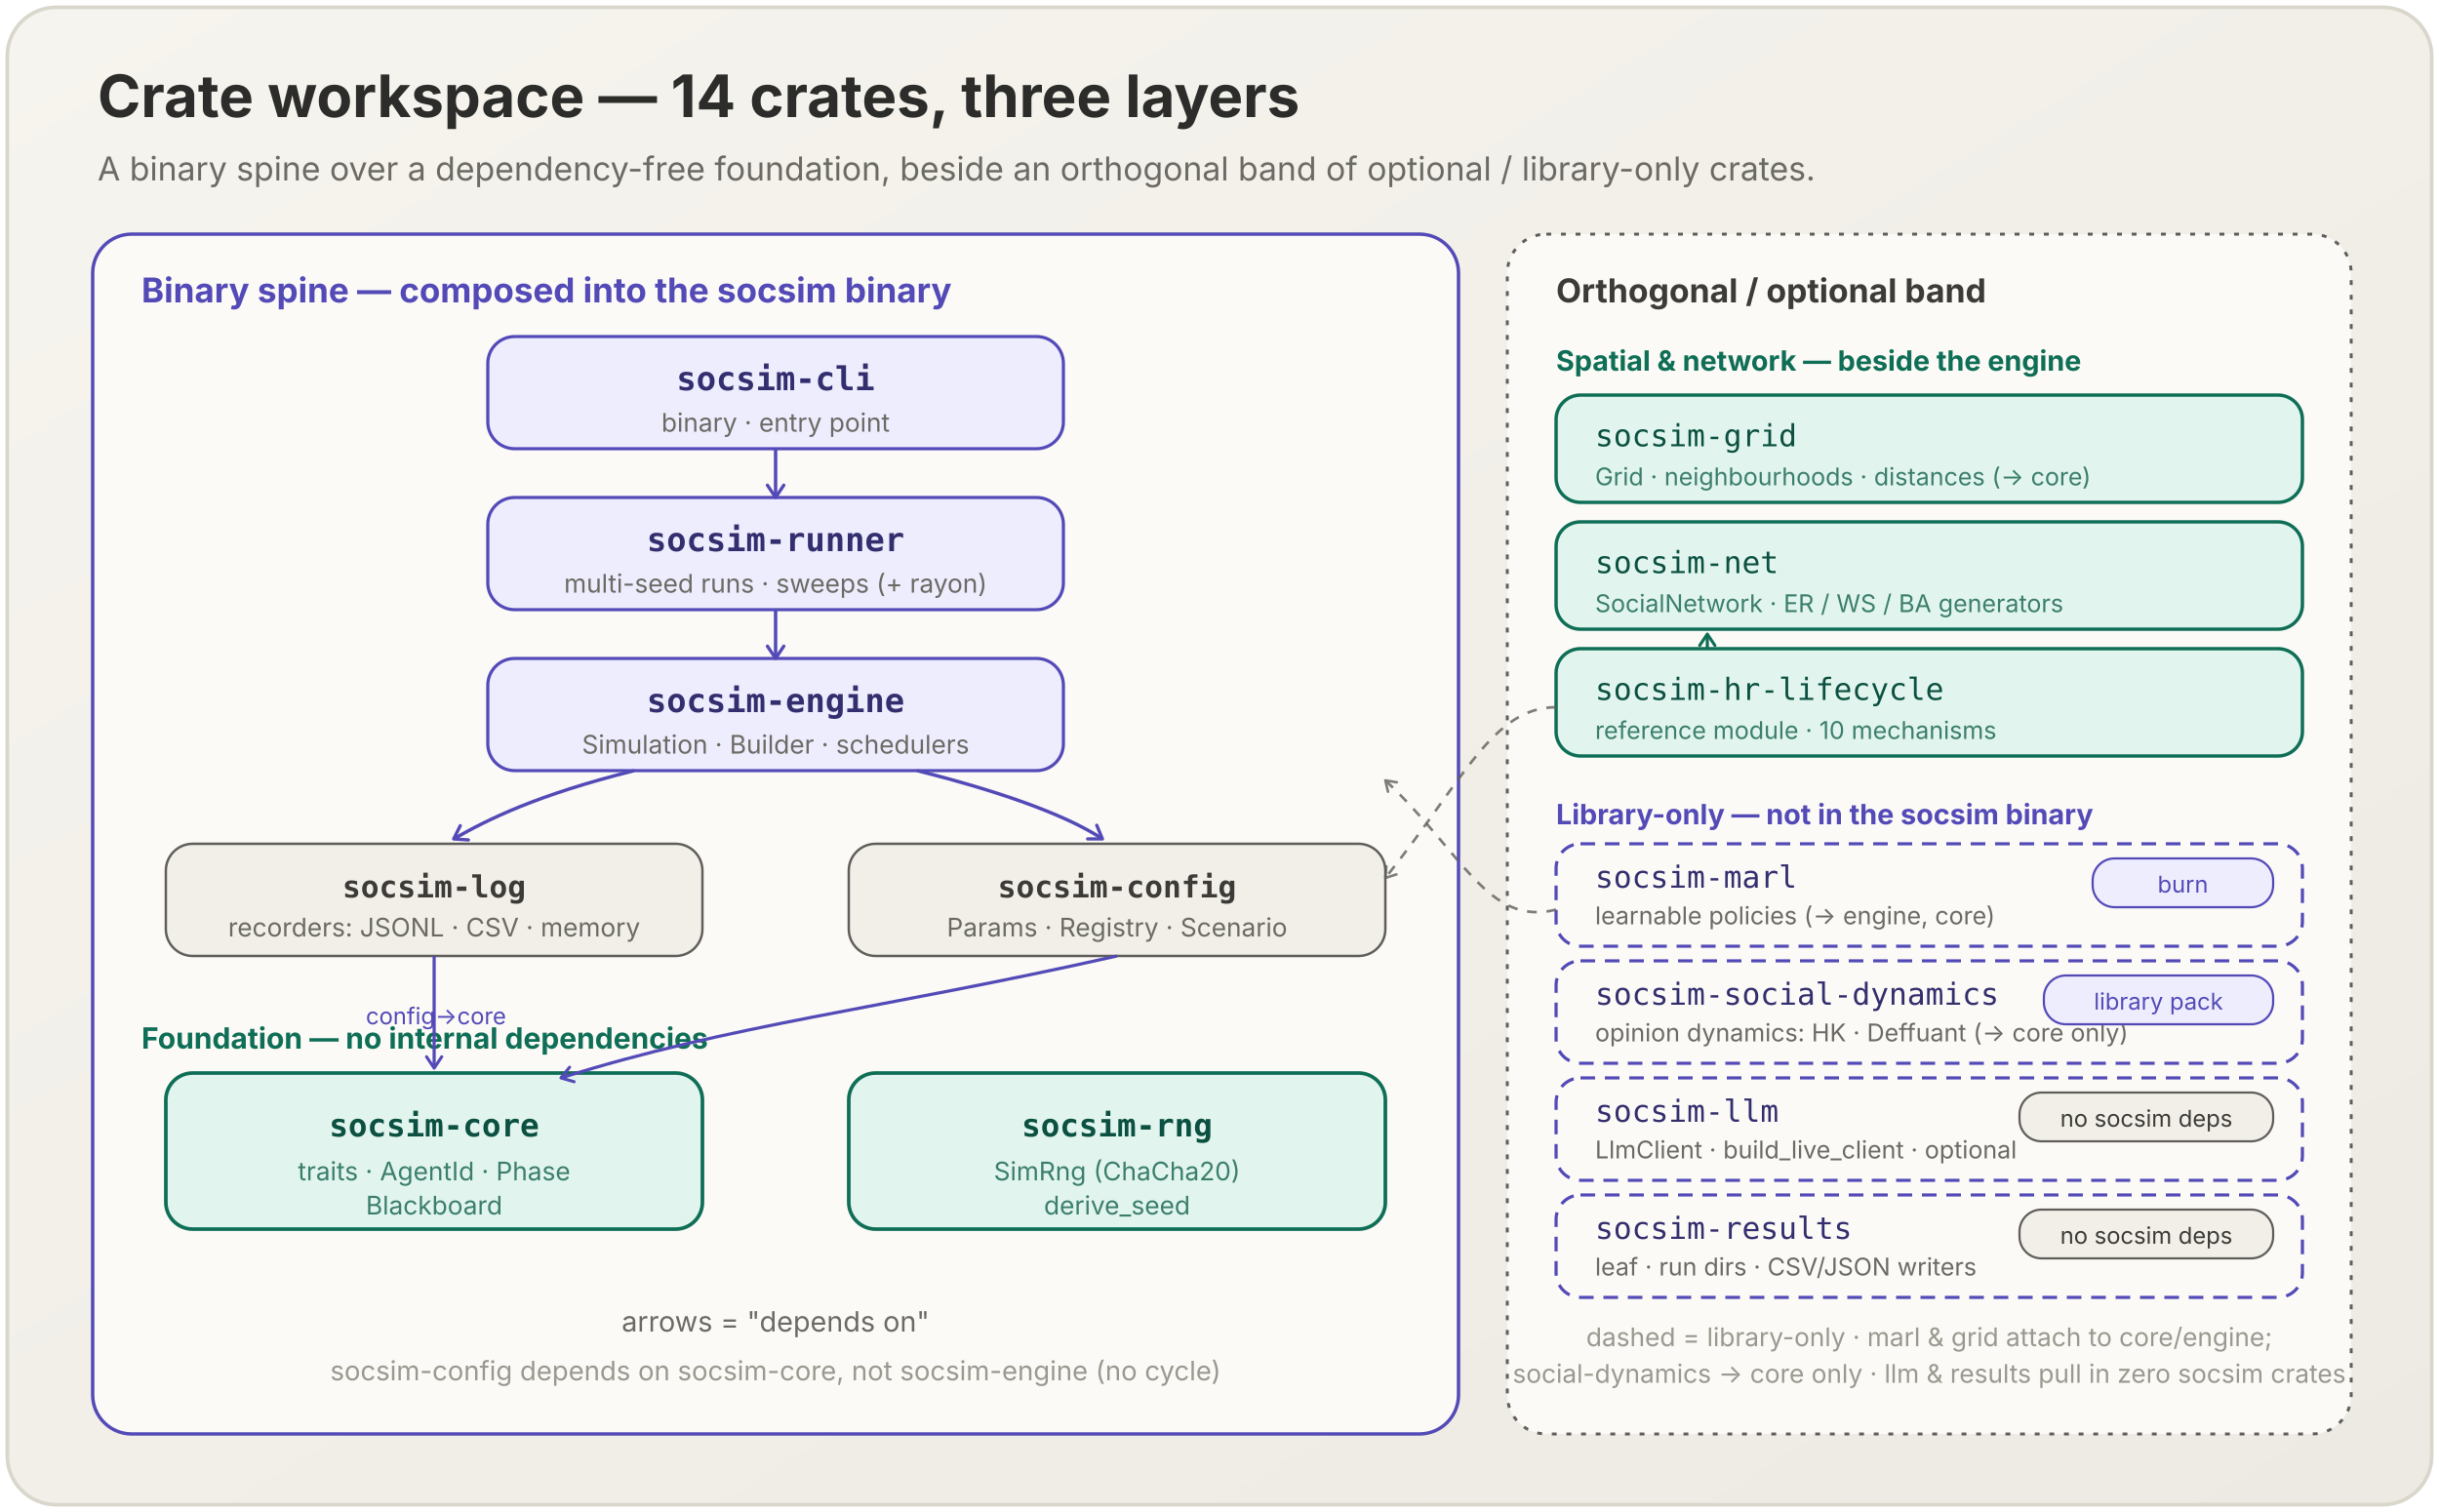
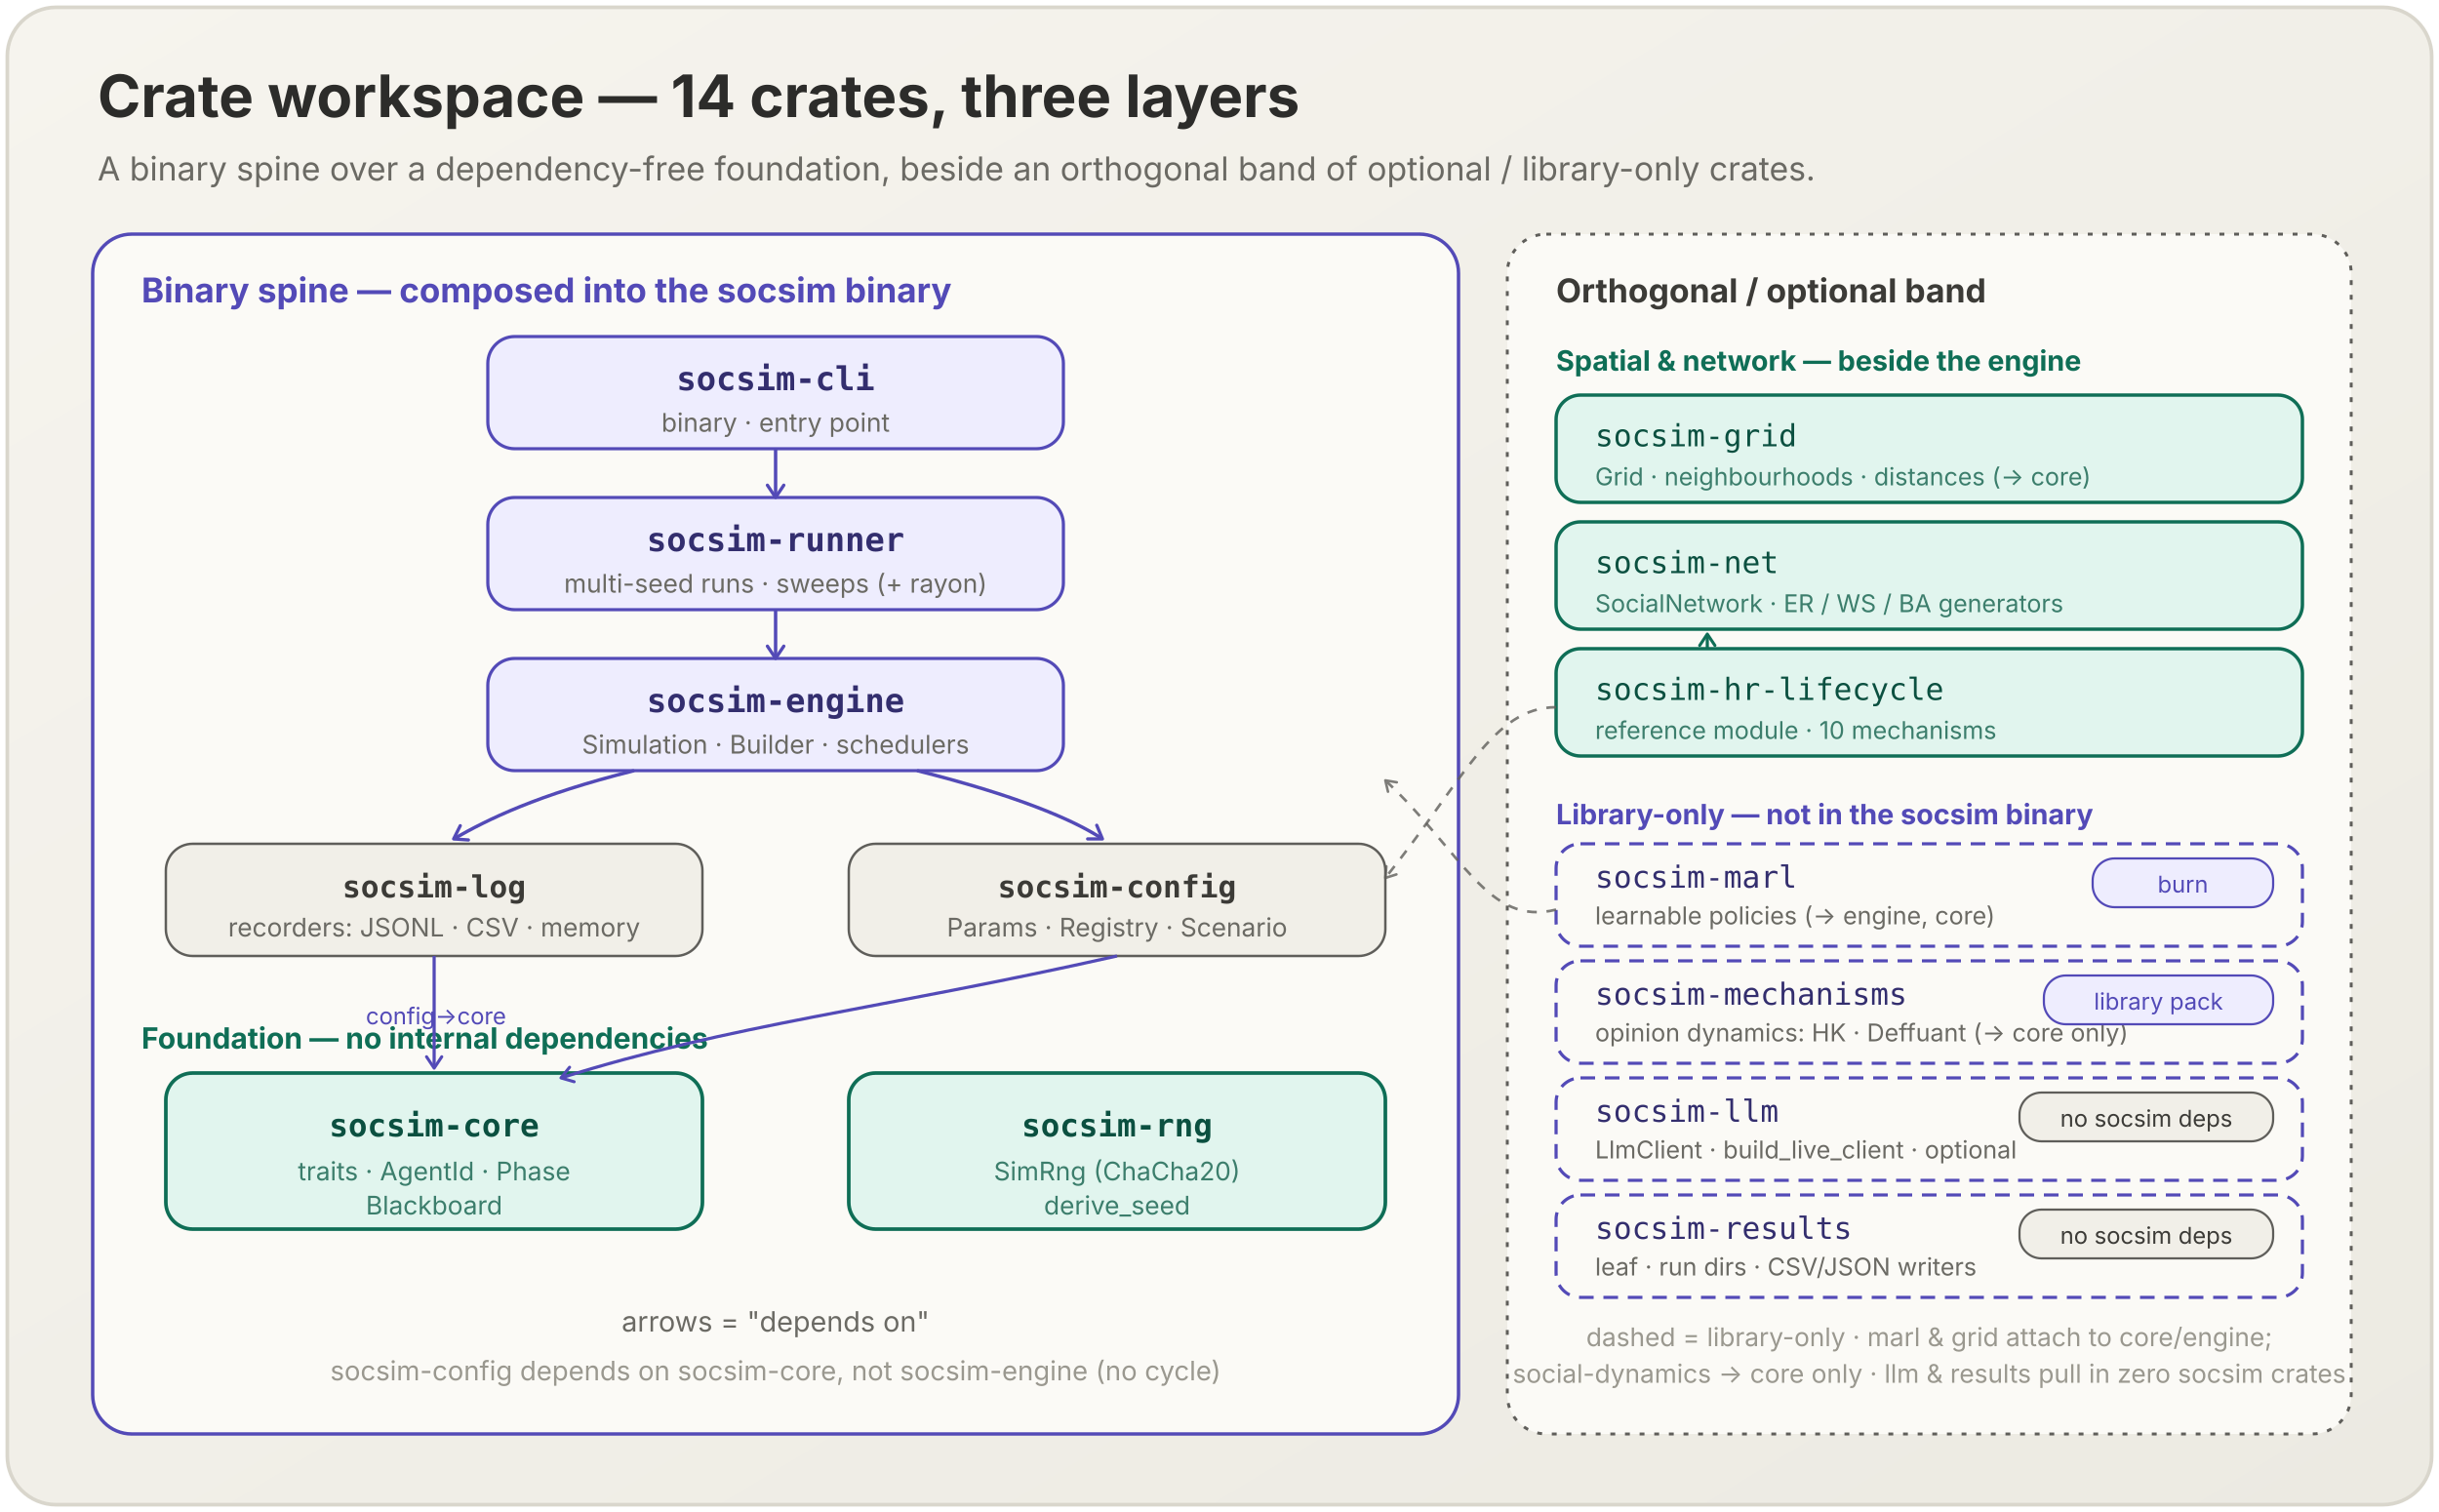
<svg xmlns="http://www.w3.org/2000/svg" width="100%" viewBox="0 0 1000 620" role="img">
  <defs>
    <linearGradient id="bg" x1="0" y1="0" x2="1" y2="1">
      <stop offset="0" stop-color="#F6F4EE" />
      <stop offset="1" stop-color="#ECEAE2" />
    </linearGradient>
    <marker id="hr" viewBox="0 0 10 10" refX="8" refY="5" markerWidth="6" markerHeight="6" orient="auto-start-reverse">
      <path d="M2 1L8 5L2 9" fill="none" stroke="#534AB7" stroke-width="1.6" stroke-linecap="round" stroke-linejoin="round" />
    </marker>
    <marker id="gr" viewBox="0 0 10 10" refX="8" refY="5" markerWidth="6" markerHeight="6" orient="auto-start-reverse">
      <path d="M2 1L8 5L2 9" fill="none" stroke="#0F6E56" stroke-width="1.6" stroke-linecap="round" stroke-linejoin="round" />
    </marker>
    <marker id="mr" viewBox="0 0 10 10" refX="8" refY="5" markerWidth="6" markerHeight="6" orient="auto-start-reverse">
      <path d="M2 1L8 5L2 9" fill="none" stroke="#5F5E5A" stroke-width="1.6" stroke-linecap="round" stroke-linejoin="round" />
    </marker>
    <style>
    .title { font-family: -apple-system, "Helvetica Neue", "Hiragino Sans", sans-serif; font-weight: 700; }
    .body  { font-family: -apple-system, "Helvetica Neue", "Hiragino Sans", sans-serif; }
    .mono  { font-family: "SFMono-Regular", Menlo, Consolas, monospace; }
  </style>
  </defs>
  <rect x="3" y="3" width="994" height="614" rx="20" fill="url(#bg)" stroke="#D9D6CC" stroke-width="1.5" />
  <text class="title" x="40" y="48" font-size="24" fill="#2C2C2A">Crate workspace — 14 crates, three layers</text>
  <text class="body" x="40" y="74" font-size="13.5" fill="#6B6A64">A binary spine over a dependency-free foundation, beside an orthogonal band of optional / library-only crates.</text>
  <rect x="38" y="96" width="560" height="492" rx="16" fill="#FBFAF6" stroke="#534AB7" stroke-width="1.4" />
  <text class="title" x="58" y="124" font-size="14" fill="#534AB7">Binary spine — composed into the socsim binary</text>
  <rect x="200" y="138" width="236" height="46" rx="11" fill="#EEEDFE" stroke="#534AB7" stroke-width="1.3" />
  <text class="mono" x="318" y="160" font-size="13.5" fill="#332E6E" text-anchor="middle" font-weight="700">socsim-cli</text>
  <text class="body" x="318" y="177" font-size="10.5" fill="#6B6A64" text-anchor="middle">binary · entry point</text>
  <rect x="200" y="204" width="236" height="46" rx="11" fill="#EEEDFE" stroke="#534AB7" stroke-width="1.3" />
  <text class="mono" x="318" y="226" font-size="13.5" fill="#332E6E" text-anchor="middle" font-weight="700">socsim-runner</text>
  <text class="body" x="318" y="243" font-size="10.5" fill="#6B6A64" text-anchor="middle">multi-seed runs · sweeps (+ rayon)</text>
  <rect x="200" y="270" width="236" height="46" rx="11" fill="#EEEDFE" stroke="#534AB7" stroke-width="1.3" />
  <text class="mono" x="318" y="292" font-size="13.5" fill="#332E6E" text-anchor="middle" font-weight="700">socsim-engine</text>
  <text class="body" x="318" y="309" font-size="10.5" fill="#6B6A64" text-anchor="middle">Simulation · Builder · schedulers</text>
  <rect x="68" y="346" width="220" height="46" rx="11" fill="#F1EFE8" stroke="#5F5E5A" stroke-width="1" />
  <text class="mono" x="178" y="368" font-size="12.5" fill="#3C3B37" text-anchor="middle" font-weight="600">socsim-log</text>
  <text class="body" x="178" y="384" font-size="10.5" fill="#6B6A64" text-anchor="middle">recorders: JSONL · CSV · memory</text>
  <rect x="348" y="346" width="220" height="46" rx="11" fill="#F1EFE8" stroke="#5F5E5A" stroke-width="1" />
  <text class="mono" x="458" y="368" font-size="12.5" fill="#3C3B37" text-anchor="middle" font-weight="600">socsim-config</text>
  <text class="body" x="458" y="384" font-size="10.5" fill="#6B6A64" text-anchor="middle">Params · Registry · Scenario</text>
  <text class="body" x="58" y="430" font-size="12" fill="#0F6E56" font-weight="700">Foundation — no internal dependencies</text>
  <rect x="68" y="440" width="220" height="64" rx="11" fill="#E1F5EE" stroke="#0F6E56" stroke-width="1.5" />
  <text class="mono" x="178" y="466" font-size="13" fill="#0B5040" text-anchor="middle" font-weight="700">socsim-core</text>
  <text class="body" x="178" y="484" font-size="10.5" fill="#3C7E6C" text-anchor="middle">traits · AgentId · Phase</text>
  <text class="body" x="178" y="498" font-size="10.5" fill="#3C7E6C" text-anchor="middle">Blackboard</text>
  <rect x="348" y="440" width="220" height="64" rx="11" fill="#E1F5EE" stroke="#0F6E56" stroke-width="1.5" />
  <text class="mono" x="458" y="466" font-size="13" fill="#0B5040" text-anchor="middle" font-weight="700">socsim-rng</text>
  <text class="body" x="458" y="484" font-size="10.5" fill="#3C7E6C" text-anchor="middle">SimRng (ChaCha20)</text>
  <text class="body" x="458" y="498" font-size="10.5" fill="#3C7E6C" text-anchor="middle">derive_seed</text>
  <text class="body" x="318" y="546" font-size="11.5" fill="#6B6A64" text-anchor="middle">arrows = "depends on"</text>
  <text class="body" x="318" y="566" font-size="11" fill="#9A988F" text-anchor="middle">socsim-config depends on socsim-core, not socsim-engine (no cycle)</text>
  <g stroke="#534AB7" stroke-width="1.4" fill="none">
    <path d="M318 184 V204" marker-end="url(#hr)" />
    <path d="M318 250 V270" marker-end="url(#hr)" />
    <path d="M260 316 C 220 326, 200 336, 186 344" marker-end="url(#hr)" />
    <path d="M376 316 C 416 326, 440 336, 452 344" marker-end="url(#hr)" />
  </g>
  <g stroke="#534AB7" stroke-width="1.3" fill="none">
    <path d="M178 392 V438" marker-end="url(#hr)" />
    <path d="M458 392 C 360 414, 300 420, 230 442" marker-end="url(#hr)" />
  </g>
  <text class="body" x="150" y="420" font-size="9.5" fill="#534AB7">config→core</text>
  <rect x="618" y="96" width="346" height="492" rx="16" fill="#FBFAF6" stroke="#5F5E5A" stroke-width="1.2" stroke-dasharray="2 4" />
  <text class="title" x="638" y="124" font-size="13.5" fill="#3C3B37">Orthogonal / optional band</text>
  <text class="body" x="638" y="152" font-size="11.5" fill="#0F6E56" font-weight="700">Spatial &amp; network — beside the engine</text>
  <rect x="638" y="162" width="306" height="44" rx="10" fill="#E1F5EE" stroke="#0F6E56" stroke-width="1.4" />
  <text class="mono" x="654" y="183" font-size="12.5" fill="#0B5040">socsim-grid</text>
  <text class="body" x="654" y="199" font-size="10" fill="#3C7E6C">Grid · neighbourhoods · distances (→ core)</text>
  <rect x="638" y="214" width="306" height="44" rx="10" fill="#E1F5EE" stroke="#0F6E56" stroke-width="1.4" />
  <text class="mono" x="654" y="235" font-size="12.5" fill="#0B5040">socsim-net</text>
  <text class="body" x="654" y="251" font-size="10" fill="#3C7E6C">SocialNetwork · ER / WS / BA generators</text>
  <rect x="638" y="266" width="306" height="44" rx="10" fill="#E1F5EE" stroke="#0F6E56" stroke-width="1.4" />
  <text class="mono" x="654" y="287" font-size="12.5" fill="#0B5040">socsim-hr-lifecycle</text>
  <text class="body" x="654" y="303" font-size="10" fill="#3C7E6C">reference module · 10 mechanisms</text>
  <text class="body" x="638" y="338" font-size="11.5" fill="#534AB7" font-weight="700">Library-only — not in the socsim binary</text>
  <rect x="638" y="346" width="306" height="42" rx="10" fill="#FBFAF6" stroke="#534AB7" stroke-width="1.3" stroke-dasharray="6 4" />
  <text class="mono" x="654" y="364" font-size="12.5" fill="#332E6E">socsim-marl</text>
  <text class="body" x="654" y="379" font-size="10" fill="#6B6A64">learnable policies (→ engine, core)</text>
  <rect x="858" y="352" width="74" height="20" rx="9" fill="#EEEDFE" stroke="#534AB7" stroke-width="0.9" />
  <text class="body" x="895" y="366" font-size="9.5" fill="#534AB7" text-anchor="middle">burn</text>
  <rect x="638" y="394" width="306" height="42" rx="10" fill="#FBFAF6" stroke="#534AB7" stroke-width="1.3" stroke-dasharray="6 4" />
-   <text class="mono" x="654" y="412" font-size="12.5" fill="#332E6E">socsim-social-dynamics</text>
+   <text class="mono" x="654" y="412" font-size="12.5" fill="#332E6E">socsim-mechanisms</text>
  <text class="body" x="654" y="427" font-size="10" fill="#6B6A64">opinion dynamics: HK · Deffuant (→ core only)</text>
  <rect x="838" y="400" width="94" height="20" rx="9" fill="#EEEDFE" stroke="#534AB7" stroke-width="0.9" />
  <text class="body" x="885" y="414" font-size="9.5" fill="#534AB7" text-anchor="middle">library pack</text>
  <rect x="638" y="442" width="306" height="42" rx="10" fill="#FBFAF6" stroke="#534AB7" stroke-width="1.3" stroke-dasharray="6 4" />
  <text class="mono" x="654" y="460" font-size="12.5" fill="#332E6E">socsim-llm</text>
  <text class="body" x="654" y="475" font-size="10" fill="#6B6A64">LlmClient · build_live_client · optional</text>
  <rect x="828" y="448" width="104" height="20" rx="9" fill="#F1EFE8" stroke="#5F5E5A" stroke-width="0.9" />
  <text class="body" x="880" y="462" font-size="9.5" fill="#3C3B37" text-anchor="middle">no socsim deps</text>
  <rect x="638" y="490" width="306" height="42" rx="10" fill="#FBFAF6" stroke="#534AB7" stroke-width="1.3" stroke-dasharray="6 4" />
  <text class="mono" x="654" y="508" font-size="12.5" fill="#332E6E">socsim-results</text>
  <text class="body" x="654" y="523" font-size="10" fill="#6B6A64">leaf · run dirs · CSV/JSON writers</text>
  <rect x="828" y="496" width="104" height="20" rx="9" fill="#F1EFE8" stroke="#5F5E5A" stroke-width="0.9" />
  <text class="body" x="880" y="510" font-size="9.5" fill="#3C3B37" text-anchor="middle">no socsim deps</text>
  <text class="body" x="791" y="552" font-size="10.5" fill="#9A988F" text-anchor="middle">dashed = library-only · marl &amp; grid attach to core/engine;</text>
  <text class="body" x="791" y="567" font-size="10.5" fill="#9A988F" text-anchor="middle">social-dynamics → core only · llm &amp; results pull in zero socsim crates</text>
  <g stroke="#0F6E56" stroke-width="1.3" fill="none">
    <path d="M700 266 V260" marker-end="url(#gr)" />
  </g>
  <path d="M638 290 C 612 290, 600 320, 568 360" fill="none" stroke="#5F5E5A" stroke-width="1.1" stroke-dasharray="4 4" marker-end="url(#mr)" opacity="0.8" />
  <path d="M638 373 C 610 380, 600 350, 568 320" fill="none" stroke="#5F5E5A" stroke-width="1.1" stroke-dasharray="4 4" marker-end="url(#mr)" opacity="0.8" />
</svg>
